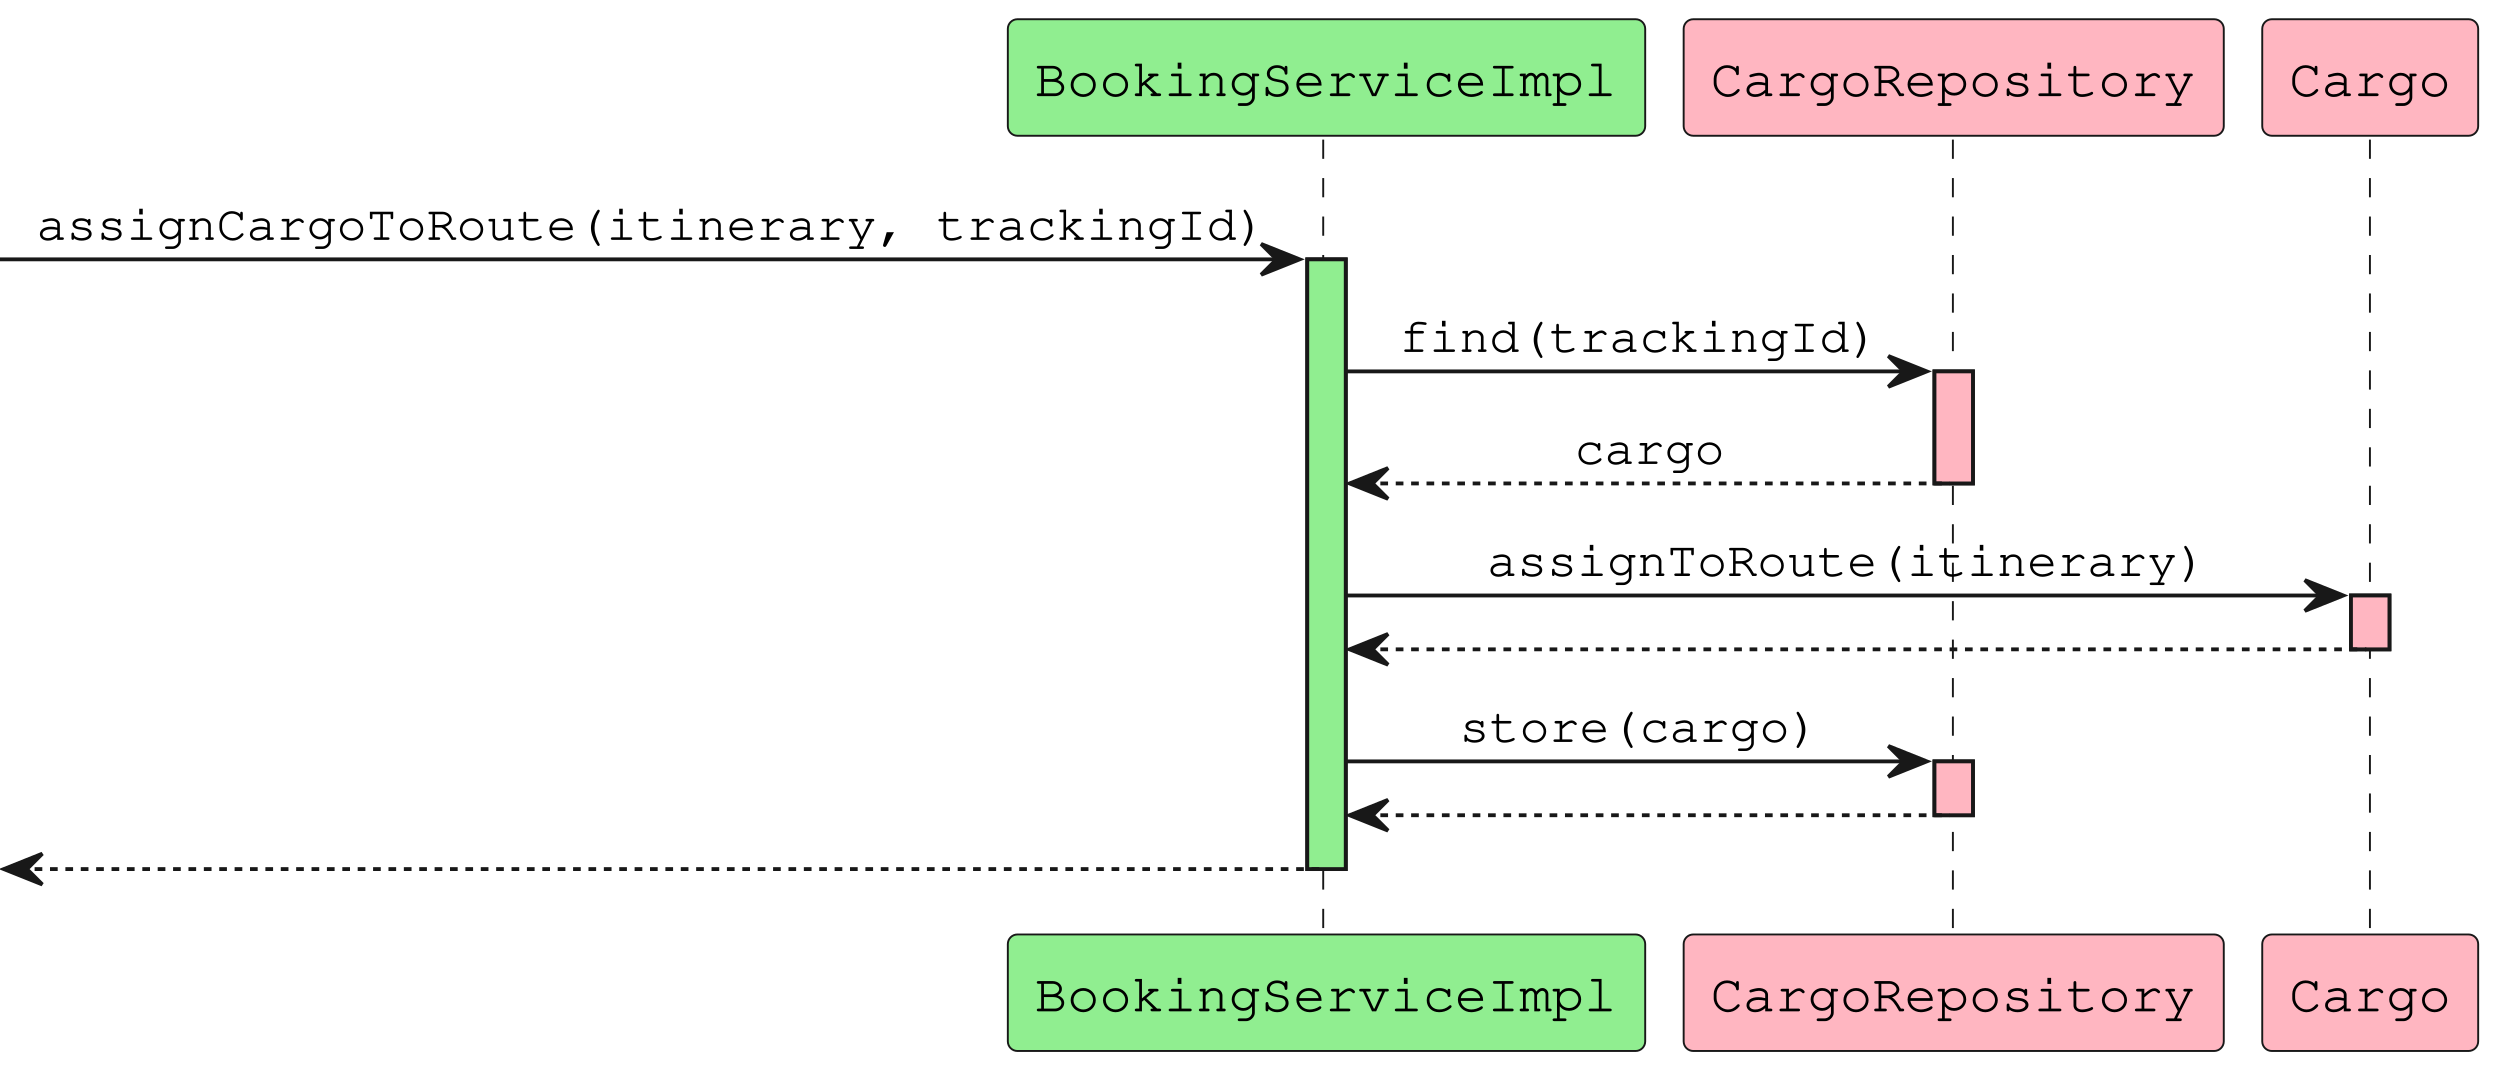
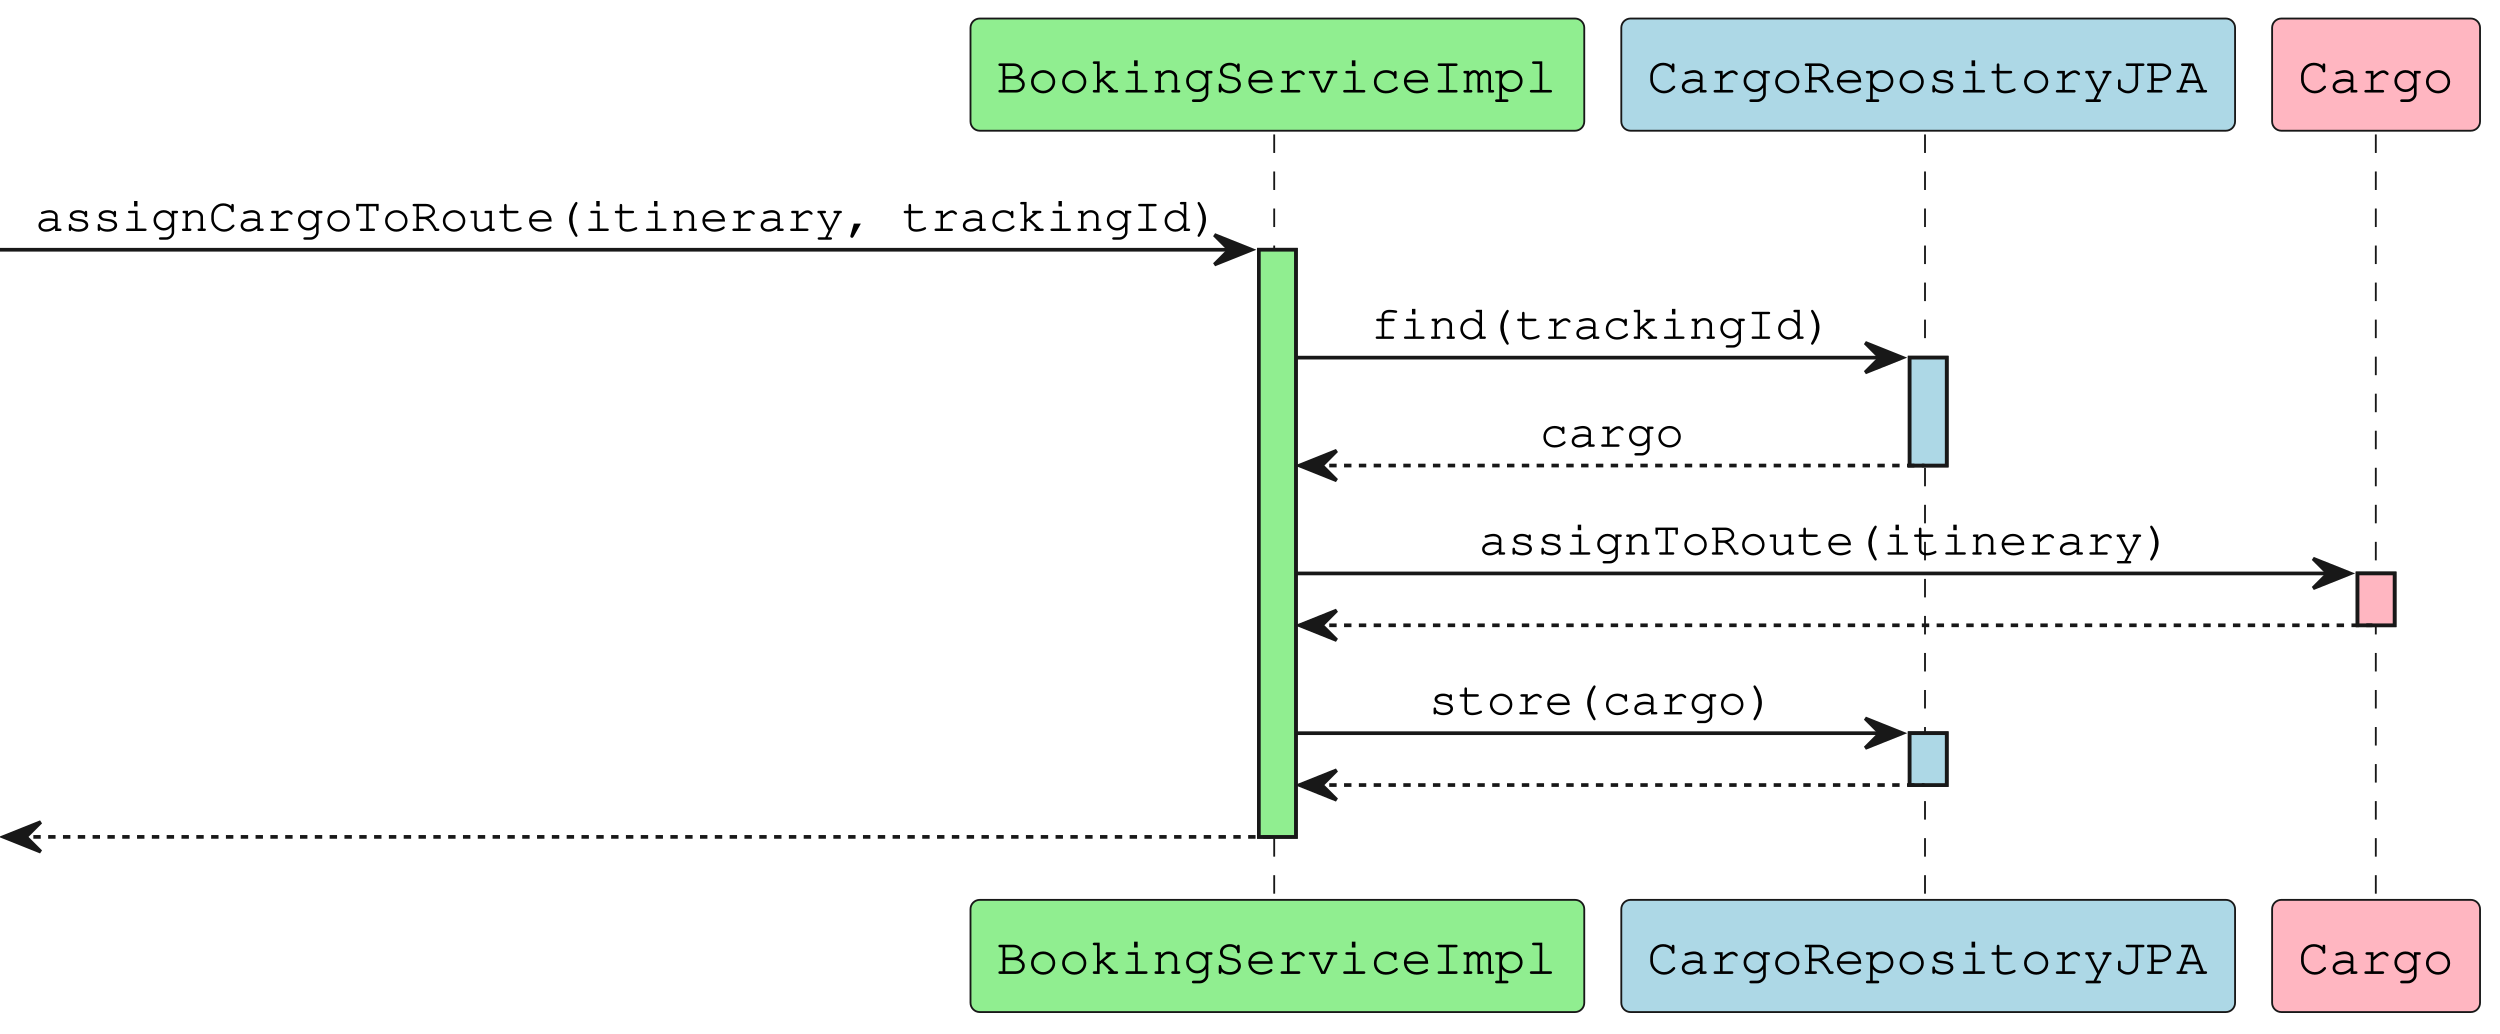
- <svg xmlns="http://www.w3.org/2000/svg" contentStyleType="text/css" data-diagram-type="SEQUENCE" height="279px" preserveAspectRatio="none" style="width:650px;height:279px;background:#FFFFFF;" version="1.1" viewBox="0 0 650 279" width="650px" zoomAndPan="magnify">
+ <svg xmlns="http://www.w3.org/2000/svg" contentStyleType="text/css" data-diagram-type="SEQUENCE" height="279px" preserveAspectRatio="none" style="width:675px;height:279px;background:#FFFFFF;" version="1.1" viewBox="0 0 675 279" width="675px" zoomAndPan="magnify">
  <defs />
  <g>
    <g>
      <rect fill="#90EE90" height="158.531" style="stroke:#181818;stroke-width:1;" width="10" x="339.893" y="67.43" />
    </g>
    <g>
-       <rect fill="#FFB6C1" height="29.133" style="stroke:#181818;stroke-width:1;" width="10" x="502.967" y="96.562" />
+       <rect fill="#ADD8E6" height="29.133" style="stroke:#181818;stroke-width:1;" width="10" x="515.61" y="96.562" />
    </g>
    <g>
-       <rect fill="#FFB6C1" height="14" style="stroke:#181818;stroke-width:1;" width="10" x="502.967" y="197.961" />
+       <rect fill="#ADD8E6" height="14" style="stroke:#181818;stroke-width:1;" width="10" x="515.61" y="197.961" />
    </g>
    <g>
-       <rect fill="#FFB6C1" height="14" style="stroke:#181818;stroke-width:1;" width="10" x="611.254" y="154.828" />
+       <rect fill="#FFB6C1" height="14" style="stroke:#181818;stroke-width:1;" width="10" x="636.54" y="154.828" />
    </g>
    <g>
      <rect fill="#000000" fill-opacity="0" height="207.664" width="8" x="340.893" y="36.297" />
      <line style="stroke:#181818;stroke-width:0.5;stroke-dasharray:5.0,5.0;" x1="344.035" x2="344.035" y1="36.297" y2="243.961" />
    </g>
    <g>
-       <rect fill="#000000" fill-opacity="0" height="207.664" width="8" x="503.967" y="36.297" />
-       <line style="stroke:#181818;stroke-width:0.5;stroke-dasharray:5.0,5.0;" x1="507.752" x2="507.752" y1="36.297" y2="243.961" />
+       <rect fill="#000000" fill-opacity="0" height="207.664" width="8" x="516.61" y="36.297" />
+       <line style="stroke:#181818;stroke-width:0.5;stroke-dasharray:5.0,5.0;" x1="519.751" x2="519.751" y1="36.297" y2="243.961" />
    </g>
    <g>
-       <rect fill="#000000" fill-opacity="0" height="207.664" width="8" x="612.254" y="36.297" />
-       <line style="stroke:#181818;stroke-width:0.5;stroke-dasharray:5.0,5.0;" x1="616.182" x2="616.182" y1="36.297" y2="243.961" />
+       <rect fill="#000000" fill-opacity="0" height="207.664" width="8" x="637.54" y="36.297" />
+       <line style="stroke:#181818;stroke-width:0.5;stroke-dasharray:5.0,5.0;" x1="641.468" x2="641.468" y1="36.297" y2="243.961" />
    </g>
    <g class="participant participant-head" data-participant="bs">
      <rect fill="#90EE90" height="30.297" rx="2.5" ry="2.5" style="stroke:#181818;stroke-width:0.5;" width="165.717" x="262.035" y="5" />
      <text fill="#000000" font-family="Courier" font-size="14" lengthAdjust="spacing" textLength="151.717" x="269.035" y="24.995">BookingServiceImpl</text>
    </g>
    <g class="participant participant-tail" data-participant="bs">
      <rect fill="#90EE90" height="30.297" rx="2.5" ry="2.5" style="stroke:#181818;stroke-width:0.5;" width="165.717" x="262.035" y="242.961" />
      <text fill="#000000" font-family="Courier" font-size="14" lengthAdjust="spacing" textLength="151.717" x="269.035" y="262.956">BookingServiceImpl</text>
    </g>
    <g class="participant participant-head" data-participant="cr">
-       <rect fill="#FFB6C1" height="30.297" rx="2.5" ry="2.5" style="stroke:#181818;stroke-width:0.5;" width="140.431" x="437.752" y="5" />
-       <text fill="#000000" font-family="Courier" font-size="14" lengthAdjust="spacing" textLength="126.431" x="444.752" y="24.995">CargoRepository</text>
+       <rect fill="#ADD8E6" height="30.297" rx="2.5" ry="2.5" style="stroke:#181818;stroke-width:0.5;" width="165.717" x="437.752" y="5" />
+       <text fill="#000000" font-family="Courier" font-size="14" lengthAdjust="spacing" textLength="151.717" x="444.752" y="24.995">CargoRepositoryJPA</text>
    </g>
    <g class="participant participant-tail" data-participant="cr">
-       <rect fill="#FFB6C1" height="30.297" rx="2.5" ry="2.5" style="stroke:#181818;stroke-width:0.5;" width="140.431" x="437.752" y="242.961" />
-       <text fill="#000000" font-family="Courier" font-size="14" lengthAdjust="spacing" textLength="126.431" x="444.752" y="262.956">CargoRepository</text>
+       <rect fill="#ADD8E6" height="30.297" rx="2.5" ry="2.5" style="stroke:#181818;stroke-width:0.5;" width="165.717" x="437.752" y="242.961" />
+       <text fill="#000000" font-family="Courier" font-size="14" lengthAdjust="spacing" textLength="151.717" x="444.752" y="262.956">CargoRepositoryJPA</text>
    </g>
    <g class="participant participant-head" data-participant="c">
-       <rect fill="#FFB6C1" height="30.297" rx="2.5" ry="2.5" style="stroke:#181818;stroke-width:0.5;" width="56.144" x="588.182" y="5" />
-       <text fill="#000000" font-family="Courier" font-size="14" lengthAdjust="spacing" textLength="42.144" x="595.182" y="24.995">Cargo</text>
+       <rect fill="#FFB6C1" height="30.297" rx="2.5" ry="2.5" style="stroke:#181818;stroke-width:0.5;" width="56.144" x="613.468" y="5" />
+       <text fill="#000000" font-family="Courier" font-size="14" lengthAdjust="spacing" textLength="42.144" x="620.468" y="24.995">Cargo</text>
    </g>
    <g class="participant participant-tail" data-participant="c">
-       <rect fill="#FFB6C1" height="30.297" rx="2.5" ry="2.5" style="stroke:#181818;stroke-width:0.5;" width="56.144" x="588.182" y="242.961" />
-       <text fill="#000000" font-family="Courier" font-size="14" lengthAdjust="spacing" textLength="42.144" x="595.182" y="262.956">Cargo</text>
+       <rect fill="#FFB6C1" height="30.297" rx="2.5" ry="2.5" style="stroke:#181818;stroke-width:0.5;" width="56.144" x="613.468" y="242.961" />
+       <text fill="#000000" font-family="Courier" font-size="14" lengthAdjust="spacing" textLength="42.144" x="620.468" y="262.956">Cargo</text>
    </g>
    <g>
      <rect fill="#90EE90" height="158.531" style="stroke:#181818;stroke-width:1;" width="10" x="339.893" y="67.43" />
    </g>
    <g>
-       <rect fill="#FFB6C1" height="29.133" style="stroke:#181818;stroke-width:1;" width="10" x="502.967" y="96.562" />
+       <rect fill="#ADD8E6" height="29.133" style="stroke:#181818;stroke-width:1;" width="10" x="515.61" y="96.562" />
    </g>
    <g>
-       <rect fill="#FFB6C1" height="14" style="stroke:#181818;stroke-width:1;" width="10" x="502.967" y="197.961" />
+       <rect fill="#ADD8E6" height="14" style="stroke:#181818;stroke-width:1;" width="10" x="515.61" y="197.961" />
    </g>
    <g>
-       <rect fill="#FFB6C1" height="14" style="stroke:#181818;stroke-width:1;" width="10" x="611.254" y="154.828" />
+       <rect fill="#FFB6C1" height="14" style="stroke:#181818;stroke-width:1;" width="10" x="636.54" y="154.828" />
    </g>
    <g class="message" data-participant-1="bs" data-participant-2="bs">
      <polygon fill="#181818" points="327.893,63.43,337.893,67.43,327.893,71.43,331.893,67.43" style="stroke:#181818;stroke-width:1;" />
      <line style="stroke:#181818;stroke-width:1;" x1="0" x2="333.893" y1="67.43" y2="67.43" />
      <text fill="#000000" font-family="Courier" font-size="13" lengthAdjust="spacing" textLength="320.893" x="9.5" y="62.364">assignCargoToRoute(itinerary, trackingId)</text>
    </g>
    <g class="message" data-participant-1="bs" data-participant-2="cr">
-       <polygon fill="#181818" points="490.967,92.562,500.967,96.562,490.967,100.562,494.967,96.562" style="stroke:#181818;stroke-width:1;" />
-       <line style="stroke:#181818;stroke-width:1;" x1="349.893" x2="496.967" y1="96.562" y2="96.562" />
-       <text fill="#000000" font-family="Courier" font-size="13" lengthAdjust="spacing" textLength="125.227" x="363.817" y="91.497">find(trackingId)</text>
+       <polygon fill="#181818" points="503.61,92.562,513.61,96.562,503.61,100.562,507.61,96.562" style="stroke:#181818;stroke-width:1;" />
+       <line style="stroke:#181818;stroke-width:1;" x1="349.893" x2="509.61" y1="96.562" y2="96.562" />
+       <text fill="#000000" font-family="Courier" font-size="13" lengthAdjust="spacing" textLength="125.227" x="370.138" y="91.497">find(trackingId)</text>
    </g>
    <g class="message" data-participant-1="cr" data-participant-2="bs">
      <polygon fill="#181818" points="360.893,121.695,350.893,125.695,360.893,129.695,356.893,125.695" style="stroke:#181818;stroke-width:1;" />
-       <line style="stroke:#181818;stroke-width:1;stroke-dasharray:2.0,2.0;" x1="354.893" x2="506.967" y1="125.695" y2="125.695" />
-       <text fill="#000000" font-family="Courier" font-size="13" lengthAdjust="spacing" textLength="39.133" x="409.363" y="120.629">cargo</text>
+       <line style="stroke:#181818;stroke-width:1;stroke-dasharray:2.0,2.0;" x1="354.893" x2="519.61" y1="125.695" y2="125.695" />
+       <text fill="#000000" font-family="Courier" font-size="13" lengthAdjust="spacing" textLength="39.133" x="415.685" y="120.629">cargo</text>
    </g>
    <g class="message" data-participant-1="bs" data-participant-2="c">
-       <polygon fill="#181818" points="599.254,150.828,609.254,154.828,599.254,158.828,603.254,154.828" style="stroke:#181818;stroke-width:1;" />
-       <line style="stroke:#181818;stroke-width:1;" x1="349.893" x2="605.254" y1="154.828" y2="154.828" />
-       <text fill="#000000" font-family="Courier" font-size="13" lengthAdjust="spacing" textLength="187.84" x="386.654" y="149.762">assignToRoute(itinerary)</text>
+       <polygon fill="#181818" points="624.54,150.828,634.54,154.828,624.54,158.828,628.54,154.828" style="stroke:#181818;stroke-width:1;" />
+       <line style="stroke:#181818;stroke-width:1;" x1="349.893" x2="630.54" y1="154.828" y2="154.828" />
+       <text fill="#000000" font-family="Courier" font-size="13" lengthAdjust="spacing" textLength="187.84" x="399.297" y="149.762">assignToRoute(itinerary)</text>
    </g>
    <g class="message" data-participant-1="c" data-participant-2="bs">
      <polygon fill="#181818" points="360.893,164.828,350.893,168.828,360.893,172.828,356.893,168.828" style="stroke:#181818;stroke-width:1;" />
-       <line style="stroke:#181818;stroke-width:1;stroke-dasharray:2.0,2.0;" x1="354.893" x2="615.254" y1="168.828" y2="168.828" />
+       <line style="stroke:#181818;stroke-width:1;stroke-dasharray:2.0,2.0;" x1="354.893" x2="640.54" y1="168.828" y2="168.828" />
    </g>
    <g class="message" data-participant-1="bs" data-participant-2="cr">
-       <polygon fill="#181818" points="490.967,193.961,500.967,197.961,490.967,201.961,494.967,197.961" style="stroke:#181818;stroke-width:1;" />
-       <line style="stroke:#181818;stroke-width:1;" x1="349.893" x2="496.967" y1="197.961" y2="197.961" />
-       <text fill="#000000" font-family="Courier" font-size="13" lengthAdjust="spacing" textLength="93.92" x="379.47" y="192.895">store(cargo)</text>
+       <polygon fill="#181818" points="503.61,193.961,513.61,197.961,503.61,201.961,507.61,197.961" style="stroke:#181818;stroke-width:1;" />
+       <line style="stroke:#181818;stroke-width:1;" x1="349.893" x2="509.61" y1="197.961" y2="197.961" />
+       <text fill="#000000" font-family="Courier" font-size="13" lengthAdjust="spacing" textLength="93.92" x="385.791" y="192.895">store(cargo)</text>
    </g>
    <g class="message" data-participant-1="cr" data-participant-2="bs">
      <polygon fill="#181818" points="360.893,207.961,350.893,211.961,360.893,215.961,356.893,211.961" style="stroke:#181818;stroke-width:1;" />
-       <line style="stroke:#181818;stroke-width:1;stroke-dasharray:2.0,2.0;" x1="354.893" x2="506.967" y1="211.961" y2="211.961" />
+       <line style="stroke:#181818;stroke-width:1;stroke-dasharray:2.0,2.0;" x1="354.893" x2="519.61" y1="211.961" y2="211.961" />
    </g>
    <g class="message" data-participant-1="bs" data-participant-2="bs">
      <polygon fill="#181818" points="11,221.961,1,225.961,11,229.961,7,225.961" style="stroke:#181818;stroke-width:1;" />
      <line style="stroke:#181818;stroke-width:1;stroke-dasharray:2.0,2.0;" x1="5" x2="343.893" y1="225.961" y2="225.961" />
    </g>
  </g>
</svg>
